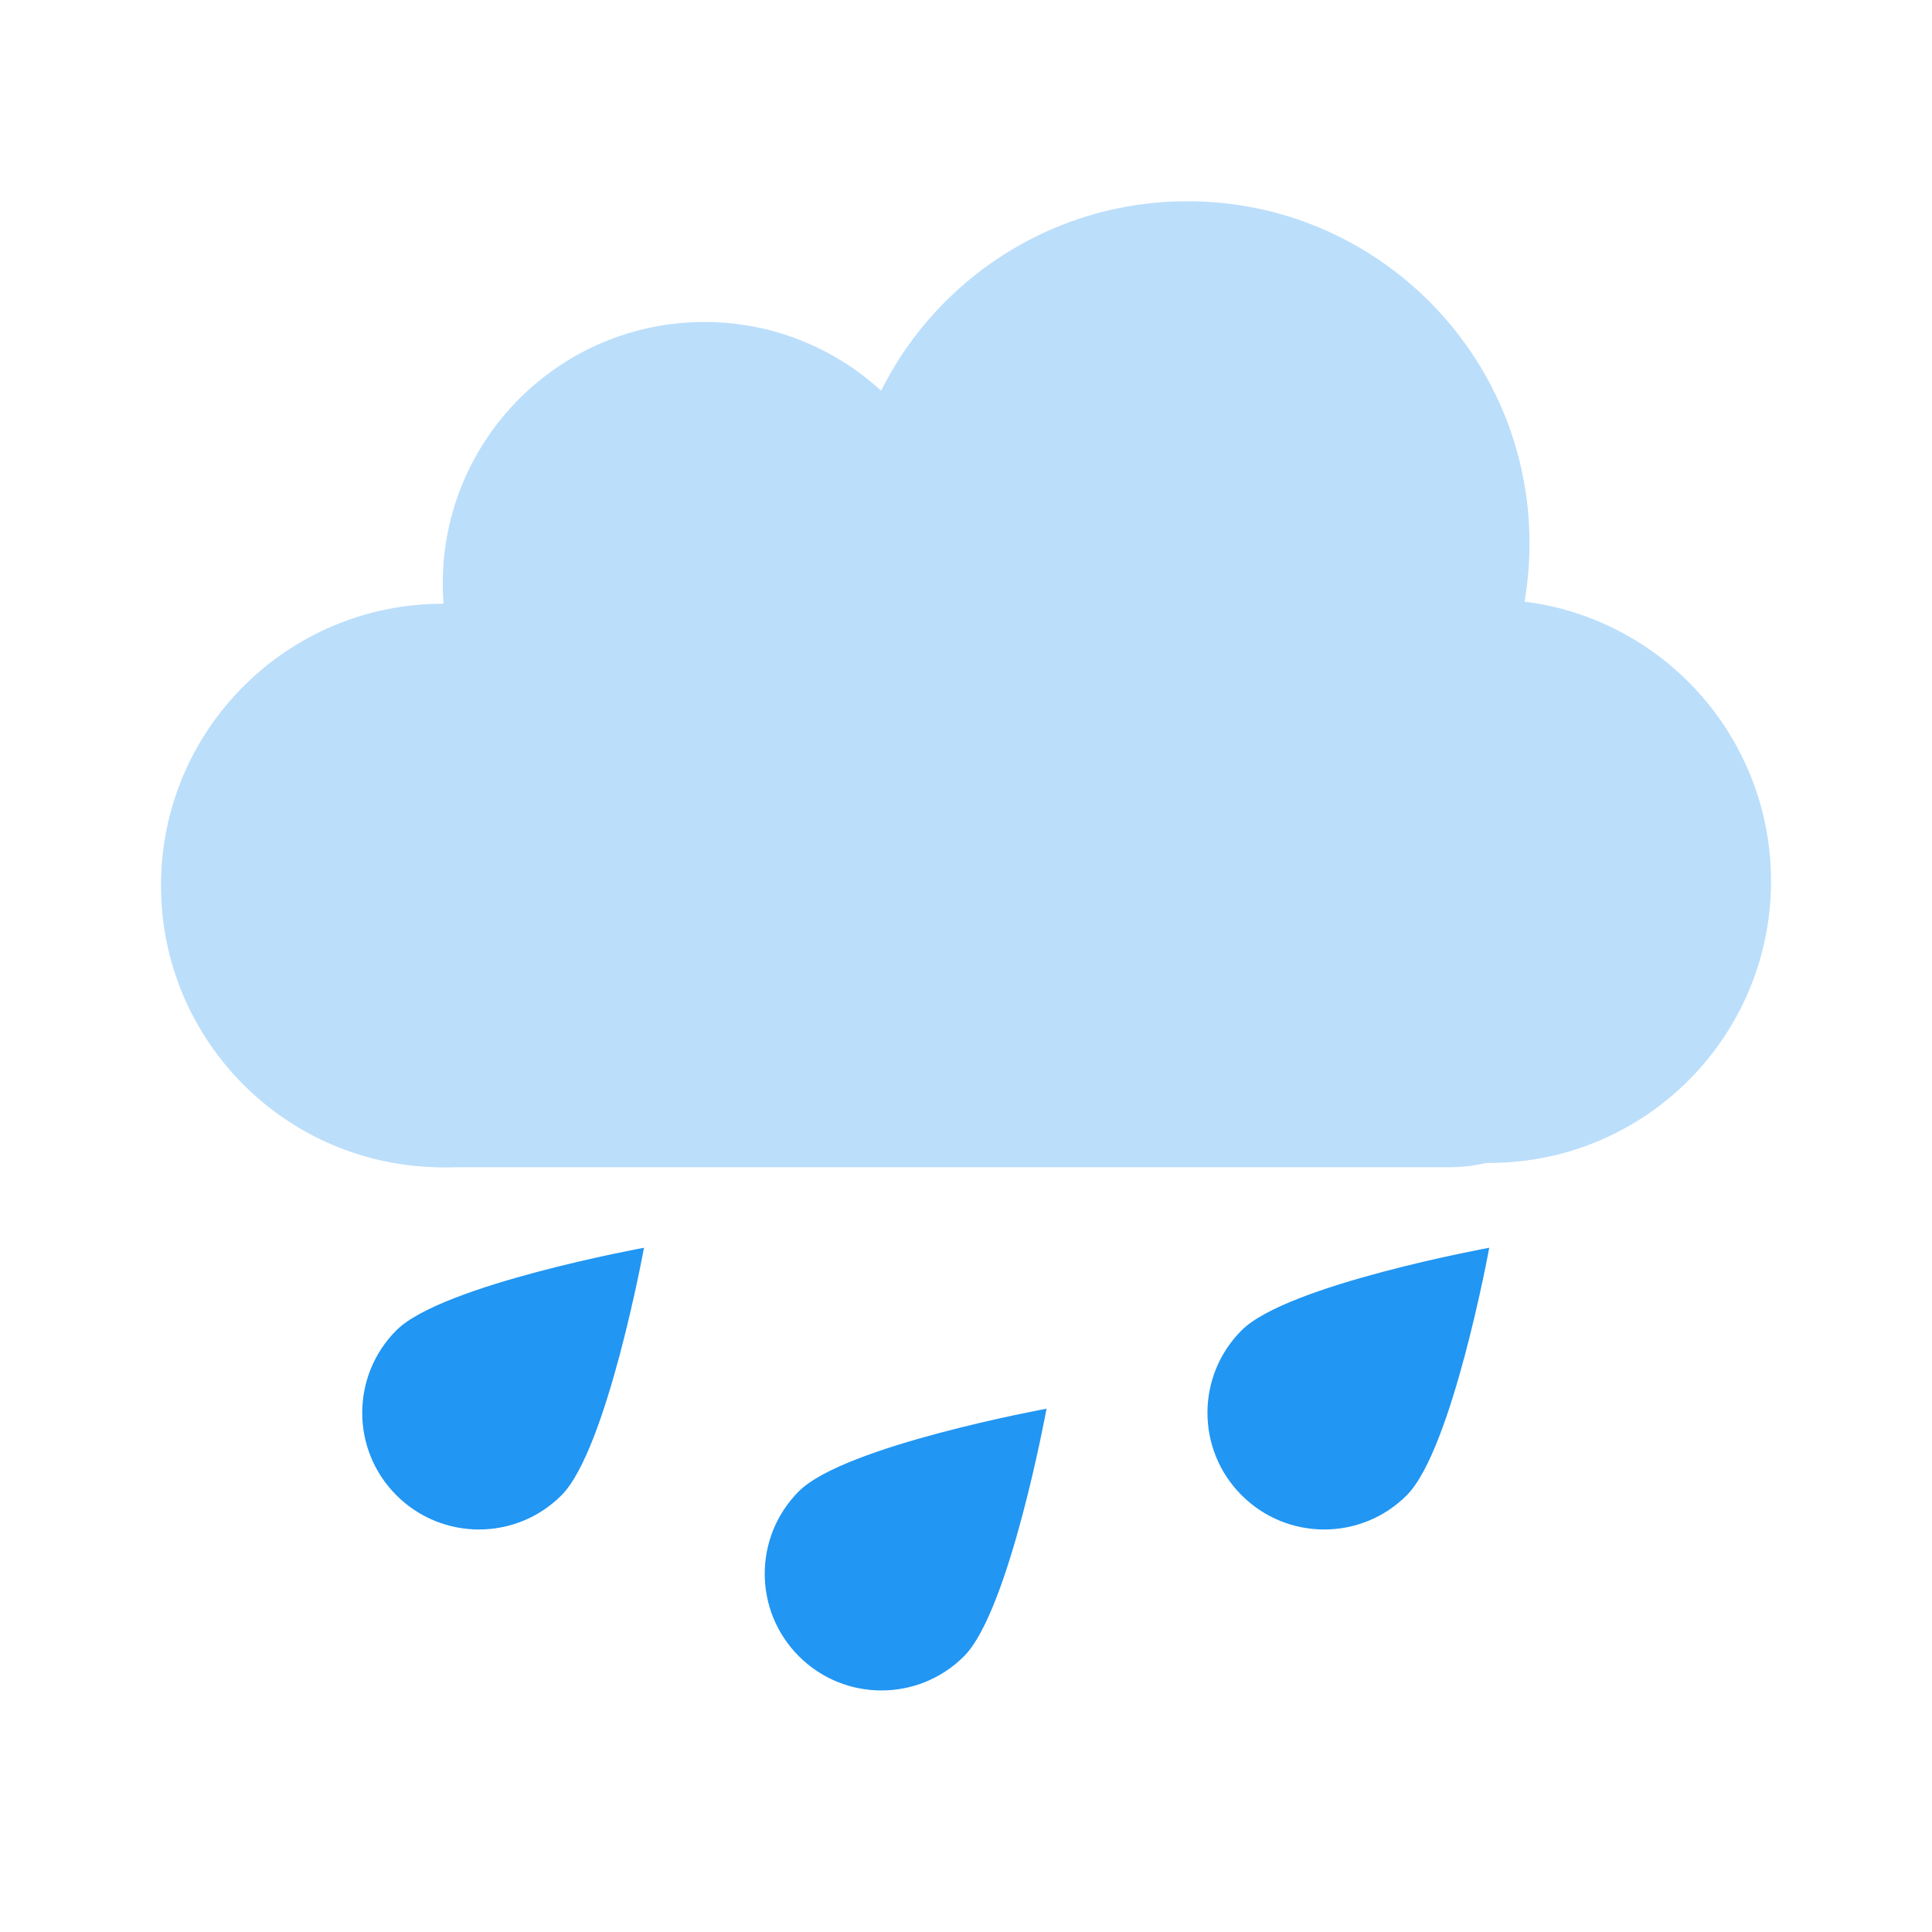
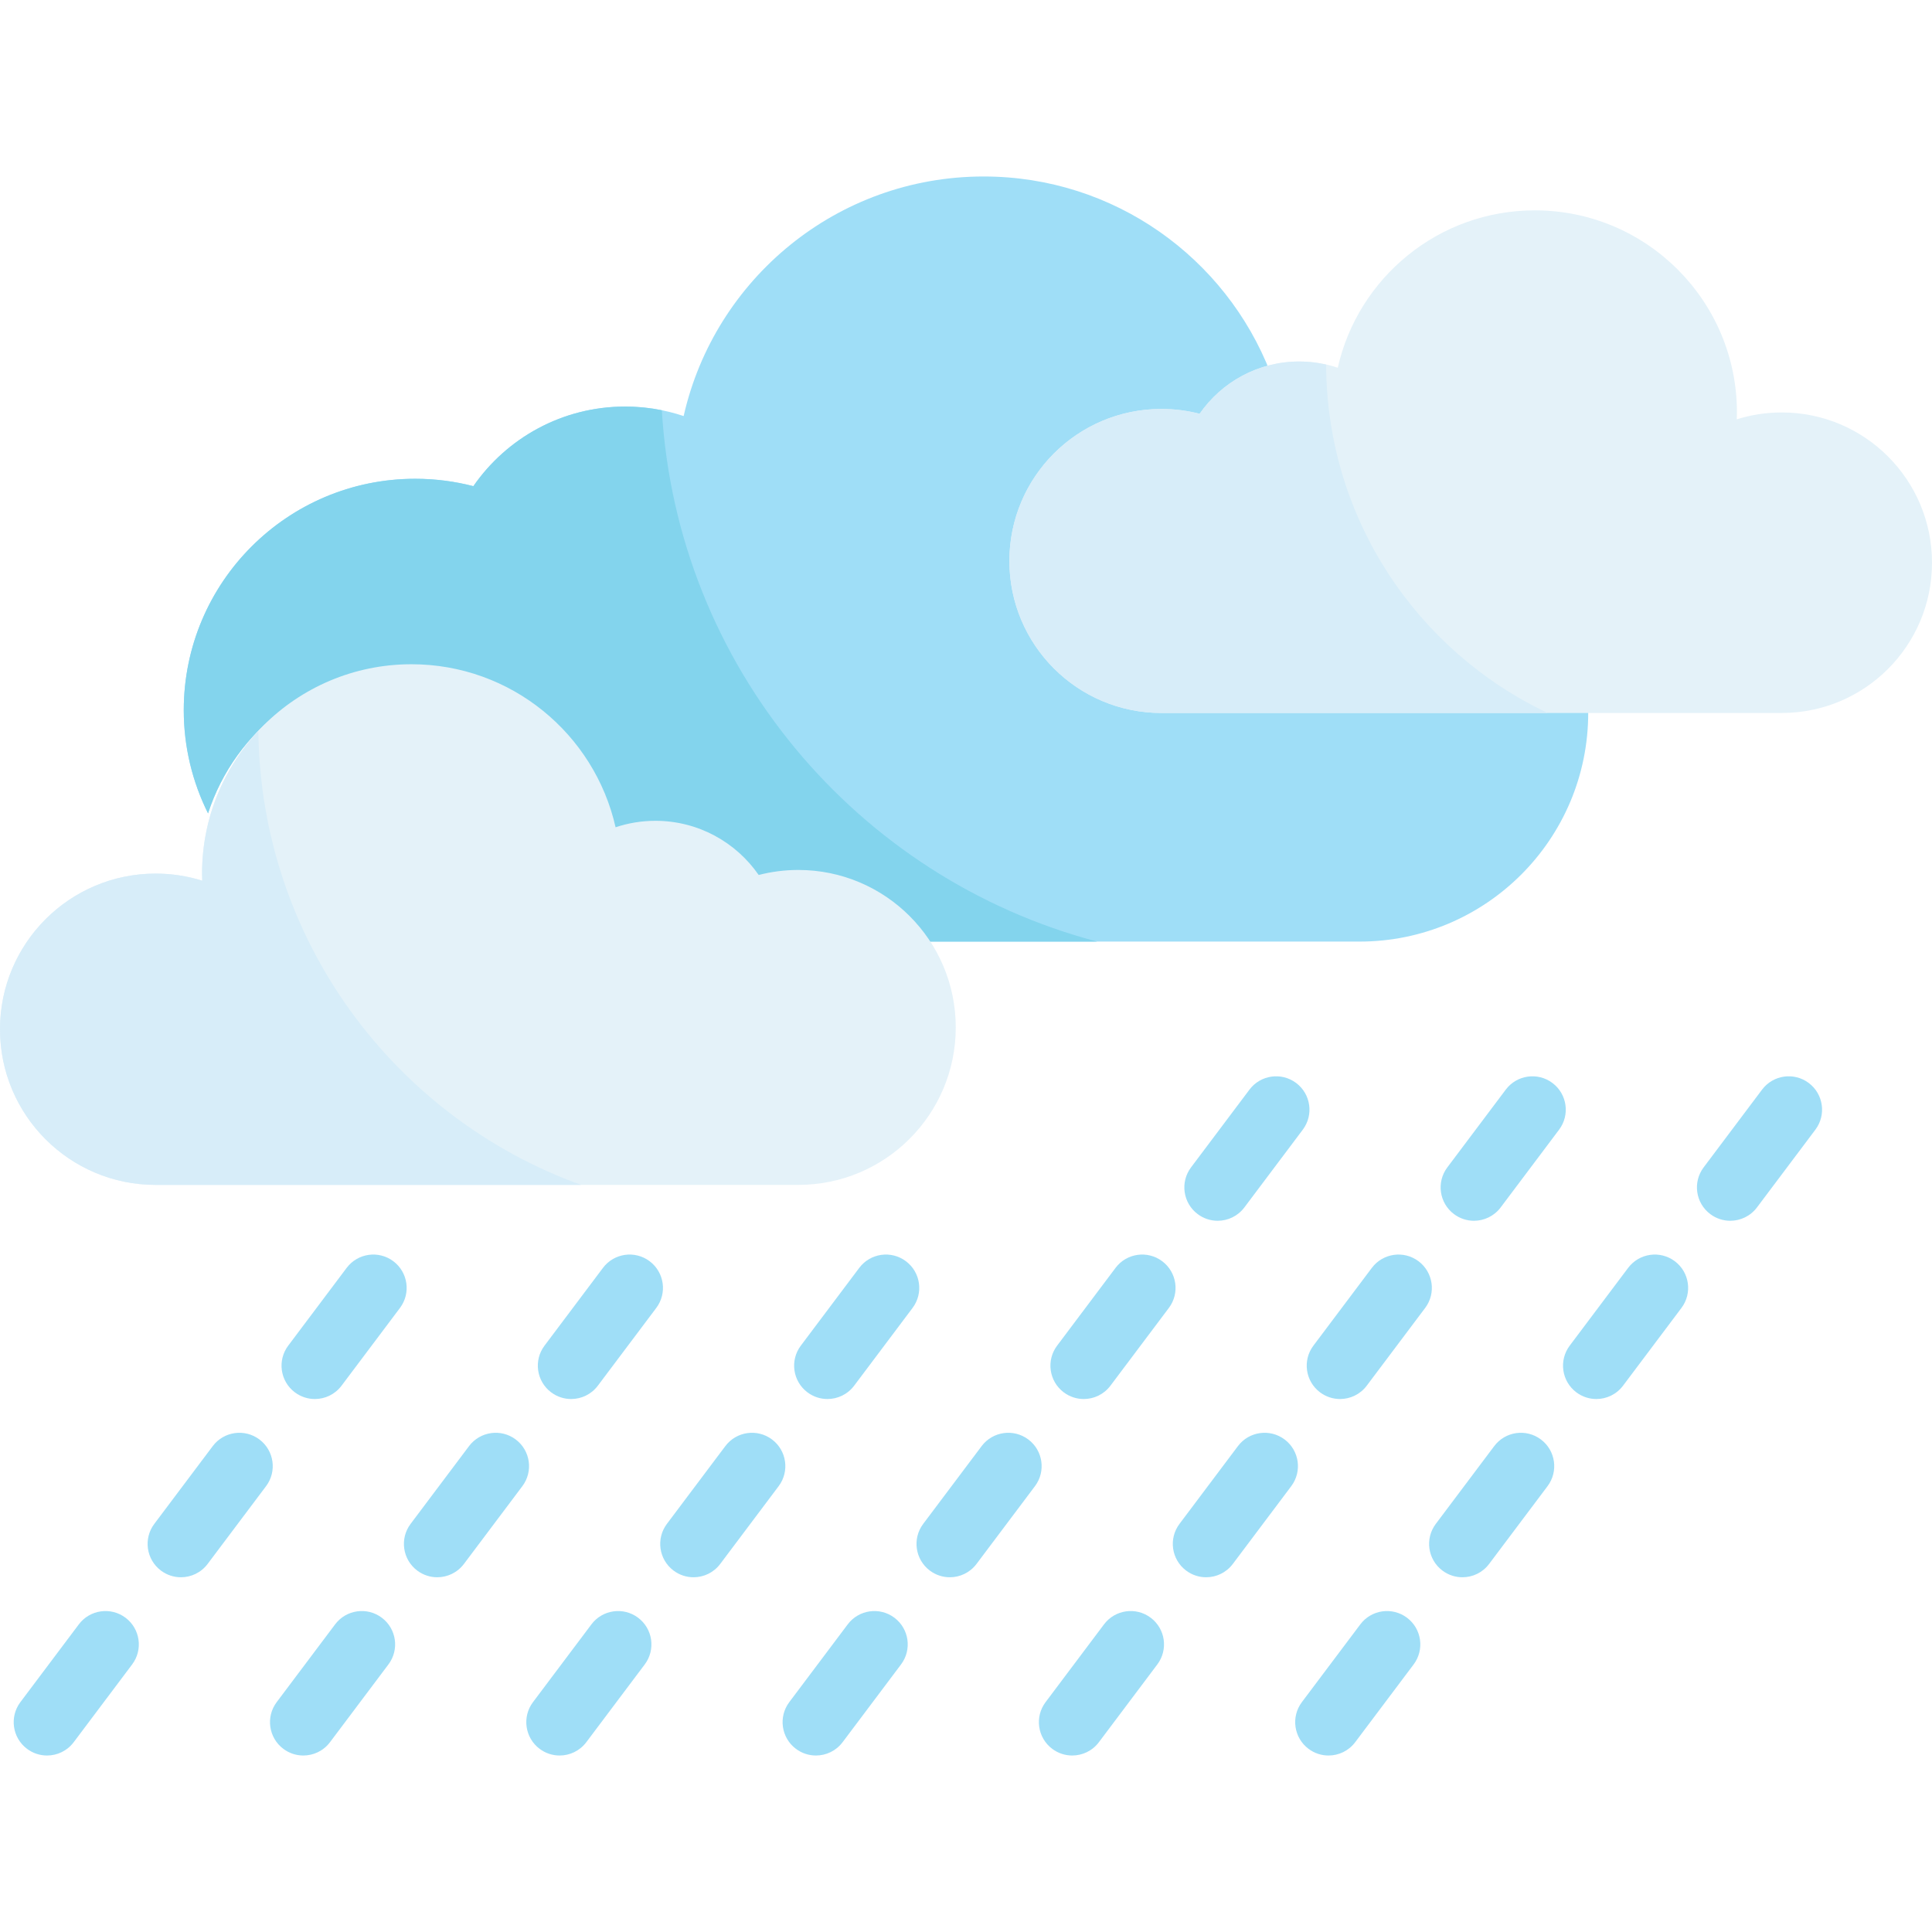
- <svg xmlns="http://www.w3.org/2000/svg" enable-background="new 0 0 48 48" viewBox="0 0 48 48" x="0px" y="0px" width="48px" height="48px" version="1.1" xml:space="preserve">
+ <svg xmlns="http://www.w3.org/2000/svg" version="1.1" id="Layer_1" x="0px" y="0px" viewBox="0 0 511.999 511.999" style="enable-background:new 0 0 511.999 511.999;" xml:space="preserve">
  <g>
-     <circle fill="#bbdefb" cx="29.5" cy="13.5" r="8.5" />
-     <circle fill="#bbdefb" cx="37" cy="21.893" r="7" />
-     <circle fill="#bbdefb" cx="11" cy="22" r="7" />
-     <circle fill="#bbdefb" cx="17.5" cy="14.5" r="6.5" />
-     <circle fill="#bbdefb" cx="25" cy="19.893" r="7" />
-     <path fill="#bbdefb" d="M 7 25 c 0 2.209 1.791 4 4 4 h 25 c 2.209 0 4 -1.791 4 -4 v -1 c 0 -2.209 -1.791 -4 -4 -4 H 11 c -2.209 0 -4 1.791 -4 4 V 25 Z" />
+     <path style="fill:#9FDEF7;" d="M458.537,323.516c-1.848,0-3.71-0.576-5.301-1.771c-3.903-2.932-4.689-8.471-1.759-12.373   l15.485-20.611c2.932-3.902,8.47-4.689,12.373-1.759c3.903,2.932,4.689,8.471,1.759,12.373l-15.485,20.611   C463.872,322.299,461.22,323.516,458.537,323.516z" />
+     <path style="fill:#9FDEF7;" d="M423.048,370.754c-1.848,0-3.711-0.576-5.301-1.771c-3.903-2.932-4.689-8.471-1.759-12.373   l15.484-20.611c2.932-3.902,8.47-4.69,12.373-1.759s4.689,8.471,1.759,12.373l-15.485,20.611   C428.383,369.536,425.731,370.754,423.048,370.754z" />
+     <path style="fill:#9FDEF7;" d="M387.559,417.99c-1.848,0-3.71-0.577-5.301-1.772c-3.903-2.932-4.689-8.471-1.759-12.373   l15.485-20.613c2.932-3.902,8.471-4.689,12.373-1.759c3.903,2.932,4.689,8.471,1.759,12.373l-15.485,20.613   C392.895,416.773,390.243,417.99,387.559,417.99z" />
+     <path style="fill:#9FDEF7;" d="M352.069,465.229c-1.848,0-3.71-0.578-5.301-1.773c-3.903-2.931-4.689-8.47-1.759-12.373   l15.487-20.612c2.932-3.899,8.473-4.687,12.373-1.756c3.903,2.931,4.689,8.47,1.759,12.373L359.139,461.7   C357.404,464.012,354.752,465.229,352.069,465.229z" />
+     <path style="fill:#9FDEF7;" d="M390.614,323.516c-1.848,0-3.711-0.577-5.302-1.772c-3.902-2.931-4.688-8.471-1.757-12.373   l15.487-20.611c2.932-3.9,8.471-4.687,12.374-1.756c3.902,2.931,4.688,8.471,1.757,12.373l-15.487,20.611   C395.949,322.299,393.298,323.516,390.614,323.516z" />
+     <path style="fill:#9FDEF7;" d="M355.125,370.754c-1.848,0-3.71-0.577-5.302-1.772c-3.902-2.931-4.688-8.471-1.757-12.373   l15.487-20.611c2.932-3.9,8.471-4.687,12.374-1.756c3.902,2.931,4.688,8.471,1.757,12.373l-15.487,20.611   C360.46,369.536,357.809,370.754,355.125,370.754z" />
+     <path style="fill:#9FDEF7;" d="M319.636,417.99c-1.848,0-3.71-0.578-5.302-1.773c-3.902-2.931-4.688-8.47-1.757-12.373   l15.487-20.613c2.932-3.9,8.473-4.687,12.373-1.756c3.903,2.931,4.689,8.47,1.759,12.373l-15.487,20.613   C324.972,416.773,322.321,417.99,319.636,417.99z" />
+     <path style="fill:#9FDEF7;" d="M284.148,465.229c-1.848,0-3.71-0.577-5.301-1.772c-3.903-2.932-4.689-8.471-1.759-12.373   l15.485-20.613c2.932-3.903,8.471-4.689,12.373-1.759c3.903,2.932,4.689,8.471,1.759,12.373l-15.485,20.612   C289.484,464.012,286.832,465.229,284.148,465.229z" />
+     <path style="fill:#9FDEF7;" d="M322.694,323.516c-1.848,0-3.71-0.576-5.302-1.771c-3.902-2.932-4.688-8.471-1.758-12.373   l15.485-20.611c2.932-3.902,8.47-4.689,12.373-1.759c3.903,2.932,4.689,8.471,1.759,12.373l-15.485,20.611   C328.029,322.299,325.378,323.516,322.694,323.516z" />
+     <path style="fill:#9FDEF7;" d="M287.205,370.754c-1.848,0-3.71-0.576-5.302-1.771c-3.902-2.932-4.688-8.471-1.758-12.373   l15.484-20.611c2.932-3.903,8.471-4.69,12.373-1.759c3.903,2.932,4.689,8.471,1.759,12.373l-15.485,20.611   C292.541,369.536,289.89,370.754,287.205,370.754z" />
+     <path style="fill:#9FDEF7;" d="M251.715,417.99c-1.848,0-3.71-0.578-5.302-1.773c-3.902-2.931-4.688-8.47-1.757-12.373   l15.487-20.613c2.932-3.9,8.473-4.688,12.374-1.756c3.902,2.931,4.688,8.47,1.757,12.373l-15.487,20.613   C257.05,416.773,254.399,417.99,251.715,417.99z" />
+     <path style="fill:#9FDEF7;" d="M216.226,465.229c-1.848,0-3.71-0.578-5.302-1.773c-3.902-2.931-4.688-8.47-1.757-12.373   l15.487-20.612c2.932-3.9,8.473-4.687,12.374-1.756c3.902,2.931,4.688,8.47,1.757,12.373L223.298,461.7   C221.561,464.012,218.91,465.229,216.226,465.229z" />
+     <path style="fill:#9FDEF7;" d="M219.284,370.754c-1.848,0-3.71-0.576-5.301-1.771c-3.903-2.932-4.689-8.471-1.759-12.373   l15.485-20.611c2.932-3.903,8.471-4.69,12.373-1.759c3.903,2.932,4.689,8.471,1.759,12.373l-15.485,20.611   C224.619,369.536,221.967,370.754,219.284,370.754z" />
+     <path style="fill:#9FDEF7;" d="M183.795,417.99c-1.848,0-3.71-0.577-5.301-1.772c-3.903-2.932-4.689-8.471-1.759-12.373   l15.485-20.613c2.932-3.902,8.471-4.689,12.373-1.759c3.902,2.932,4.689,8.471,1.759,12.373l-15.485,20.613   C189.13,416.773,186.478,417.99,183.795,417.99z" />
+     <path style="fill:#9FDEF7;" d="M148.304,465.229c-1.848,0-3.71-0.578-5.302-1.773c-3.902-2.931-4.688-8.47-1.757-12.373   l15.487-20.612c2.932-3.9,8.473-4.687,12.373-1.756c3.903,2.931,4.689,8.47,1.759,12.373L155.376,461.7   C153.639,464.012,150.988,465.229,148.304,465.229z" />
+     <path style="fill:#9FDEF7;" d="M151.361,370.754c-1.848,0-3.71-0.577-5.302-1.772c-3.902-2.931-4.688-8.471-1.756-12.373   l15.487-20.611c2.931-3.902,8.471-4.688,12.373-1.756c3.902,2.931,4.688,8.471,1.756,12.373l-15.487,20.611   C156.697,369.536,154.045,370.754,151.361,370.754z" />
+     <path style="fill:#9FDEF7;" d="M115.872,417.99c-1.848,0-3.71-0.578-5.302-1.773c-3.902-2.931-4.688-8.47-1.757-12.373   l15.487-20.613c2.932-3.9,8.473-4.688,12.374-1.756c3.902,2.931,4.688,8.47,1.757,12.373l-15.487,20.613   C121.208,416.773,118.556,417.99,115.872,417.99z" />
+     <path style="fill:#9FDEF7;" d="M80.384,465.229c-1.848,0-3.71-0.577-5.301-1.772c-3.903-2.932-4.689-8.471-1.759-12.373   l15.485-20.613c2.932-3.903,8.471-4.689,12.373-1.759c3.903,2.932,4.689,8.471,1.759,12.373l-15.485,20.612   C85.72,464.012,83.068,465.229,80.384,465.229z" />
+     <path style="fill:#9FDEF7;" d="M83.441,370.754c-1.848,0-3.71-0.576-5.301-1.771c-3.903-2.932-4.689-8.471-1.759-12.373   l15.485-20.611c2.932-3.903,8.47-4.69,12.373-1.759s4.689,8.471,1.759,12.373l-15.485,20.611   C88.776,369.536,86.125,370.754,83.441,370.754z" />
+     <path style="fill:#9FDEF7;" d="M47.95,417.99c-1.848,0-3.71-0.578-5.302-1.773c-3.902-2.931-4.688-8.47-1.757-12.373l15.487-20.613   c2.932-3.9,8.473-4.688,12.374-1.756c3.902,2.931,4.688,8.47,1.757,12.373l-15.487,20.613   C53.285,416.773,50.634,417.99,47.95,417.99z" />
+     <path style="fill:#9FDEF7;" d="M12.461,465.229c-1.848,0-3.71-0.578-5.302-1.773c-3.902-2.931-4.688-8.47-1.757-12.373   l15.487-20.612c2.932-3.9,8.473-4.687,12.374-1.756s4.688,8.47,1.757,12.373L19.533,461.7   C17.797,464.012,15.146,465.229,12.461,465.229z" />
+     <path style="fill:#9FDEF7;" d="M420.867,187.839H309.499c-21.519,0-38.965-17.448-38.965-38.966s17.446-38.964,38.965-38.964   c3.386,0,6.668,0.434,9.8,1.243c4.113-5.935,10.241-10.363,17.396-12.307C324.883,68.38,295.312,46.77,260.676,46.77   c-38.825,0-71.289,27.148-79.503,63.489c-4.869-1.625-10.078-2.517-15.495-2.517c-16.68,0-31.403,8.352-40.231,21.096   c-4.928-1.273-10.095-1.956-15.422-1.956c-33.868,0-61.325,27.454-61.325,61.323c0,9.827,2.325,19.109,6.436,27.342   c7.202-22.285,28.107-38.408,52.792-38.408c26.421,0,48.513,18.473,54.101,43.203c3.316-1.105,6.859-1.713,10.548-1.713   c11.348,0,21.368,5.684,27.376,14.356c3.353-0.865,6.87-1.331,10.494-1.331c14.175,0,26.69,7.072,34.233,17.875h67.916h32.034   h15.648c33.476,0,60.615-27.136,60.615-60.612C420.895,188.553,420.874,188.197,420.867,187.839z" />
  </g>
+   <path style="fill:#E4F2F9;" d="M472.182,109.304c-4.156,0-8.159,0.638-11.925,1.818c0.022-0.602,0.046-1.206,0.046-1.818  c0-29.577-23.978-53.557-53.558-53.557c-25.506,0-46.832,17.833-52.226,41.707c-3.201-1.066-6.62-1.653-10.18-1.653  c-10.958,0-20.628,5.487-26.427,13.859c-3.239-0.836-6.631-1.285-10.133-1.285c-22.248,0-40.285,18.037-40.285,40.284  s18.036,40.286,40.285,40.286h164.402c21.989,0,39.818-17.827,39.818-39.818C512,127.133,494.171,109.304,472.182,109.304z" />
+   <path style="fill:#83D4ED;" d="M175.392,108.717c-3.14-0.636-6.387-0.977-9.714-0.977c-16.68,0-31.403,8.352-40.231,21.096  c-4.928-1.273-10.095-1.956-15.422-1.956c-33.868,0-61.325,27.454-61.325,61.323c0,9.827,2.325,19.109,6.436,27.342  c7.202-22.285,28.107-38.408,52.792-38.408c26.421,0,48.513,18.473,54.101,43.203c3.316-1.105,6.859-1.713,10.548-1.713  c11.348,0,21.368,5.684,27.376,14.356c3.353-0.865,6.87-1.331,10.494-1.331c14.175,0,26.69,7.072,34.233,17.875h46.068  C227.104,232.753,179.448,176.611,175.392,108.717z" />
+   <path style="fill:#D7EDF9;" d="M351.438,96.613c-2.285-0.518-4.655-0.813-7.097-0.813c-10.958,0-20.628,5.487-26.427,13.859  c-3.239-0.836-6.631-1.285-10.133-1.285c-22.248,0-40.285,18.036-40.285,40.284s18.036,40.286,40.285,40.286h102.382  C375.546,172.587,351.569,137.41,351.438,96.613z" />
+   <path style="fill:#E4F2F9;" d="M211.553,230.547c-3.624,0-7.141,0.466-10.494,1.331c-6.008-8.671-16.028-14.356-27.376-14.356  c-3.689,0-7.232,0.609-10.548,1.713c-5.588-24.732-27.681-43.203-54.101-43.203c-30.643,0-55.483,24.839-55.483,55.48  c0,0.632,0.025,1.258,0.048,1.883c-3.898-1.221-8.047-1.883-12.35-1.883C18.468,231.511,0,249.98,0,272.763  c0,22.781,18.468,41.247,41.249,41.247h109.073h29.824h31.407c23.048,0,41.731-18.684,41.731-41.73  C253.284,249.231,234.602,230.547,211.553,230.547z" />
+   <path style="fill:#D7EDF9;" d="M68.463,193.685c-9.245,9.912-14.911,23.204-14.911,37.826c0,0.632,0.025,1.258,0.047,1.883  c-3.898-1.221-8.047-1.883-12.35-1.883C18.468,231.511,0,249.98,0,272.763c0,22.781,18.468,41.247,41.249,41.247h109.073h3.689  C104.564,296.189,69.096,249.125,68.463,193.685z" />
  <g>
-     <path fill="#2196f3" d="M 34.95 37.15 c -1.132 1.133 -2.968 1.133 -4.101 0 c -1.134 -1.131 -1.133 -2.969 0 -4.1 C 31.982 31.917 37 31 37 31 S 36.082 36.02 34.95 37.15 Z" />
-     <path fill="#2196f3" d="M 23.95 41.15 c -1.132 1.132 -2.968 1.132 -4.101 0 c -1.133 -1.133 -1.132 -2.969 0 -4.101 c 1.133 -1.133 6.152 -2.05 6.152 -2.05 S 25.082 40.02 23.95 41.15 Z" />
-     <path fill="#2196f3" d="M 13.95 37.15 c -1.132 1.133 -2.968 1.133 -4.101 0 c -1.133 -1.131 -1.132 -2.969 0 -4.1 c 1.132 -1.133 6.151 -2.05 6.151 -2.05 S 15.082 36.02 13.95 37.15 Z" />
-   </g>
+ </g>
+   <g>
+ </g>
+   <g>
+ </g>
+   <g>
+ </g>
+   <g>
+ </g>
+   <g>
+ </g>
+   <g>
+ </g>
+   <g>
+ </g>
+   <g>
+ </g>
+   <g>
+ </g>
+   <g>
+ </g>
+   <g>
+ </g>
+   <g>
+ </g>
+   <g>
+ </g>
+   <g>
+ </g>
</svg>
